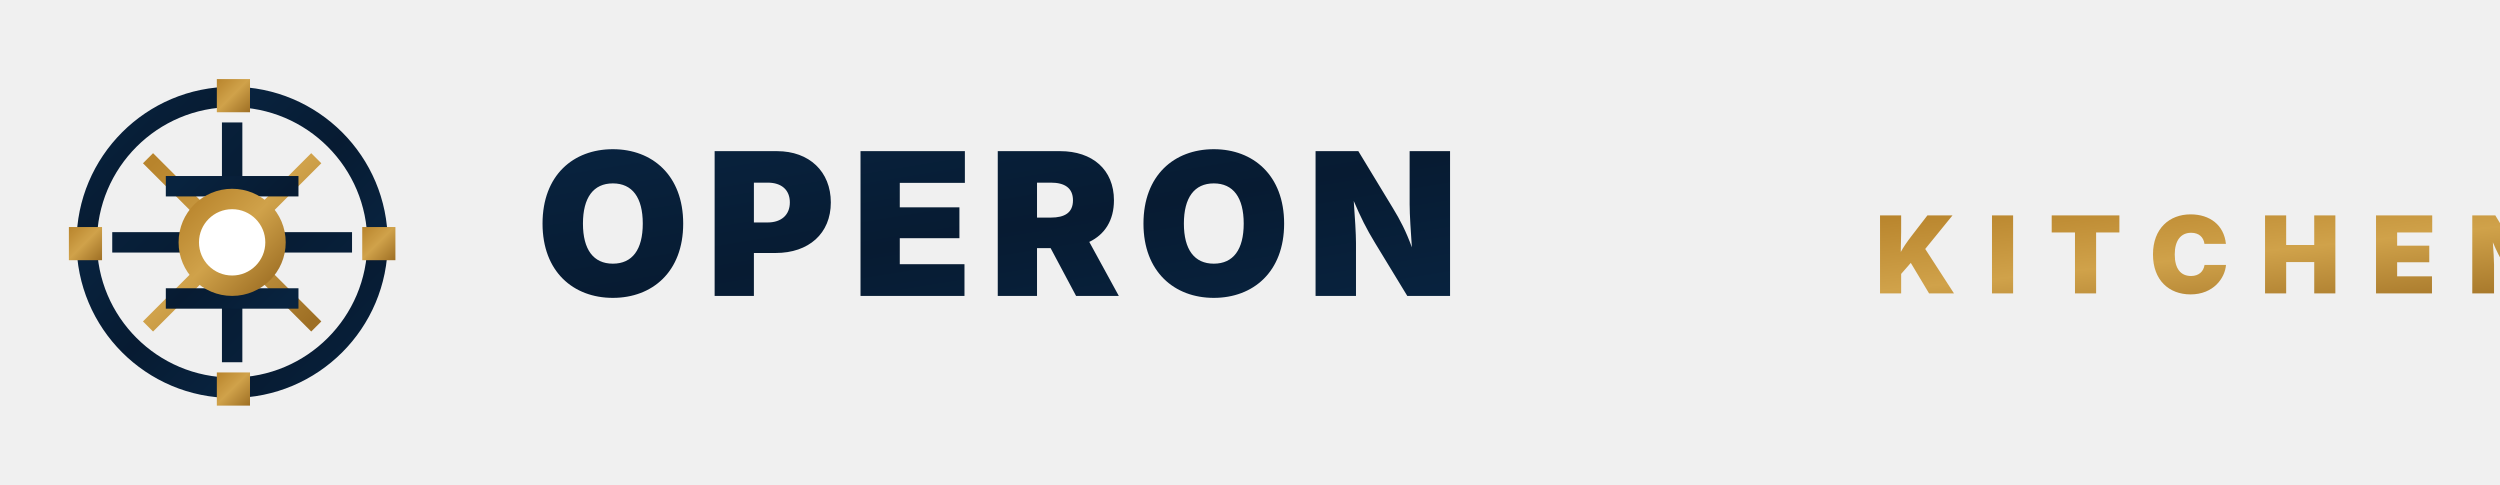
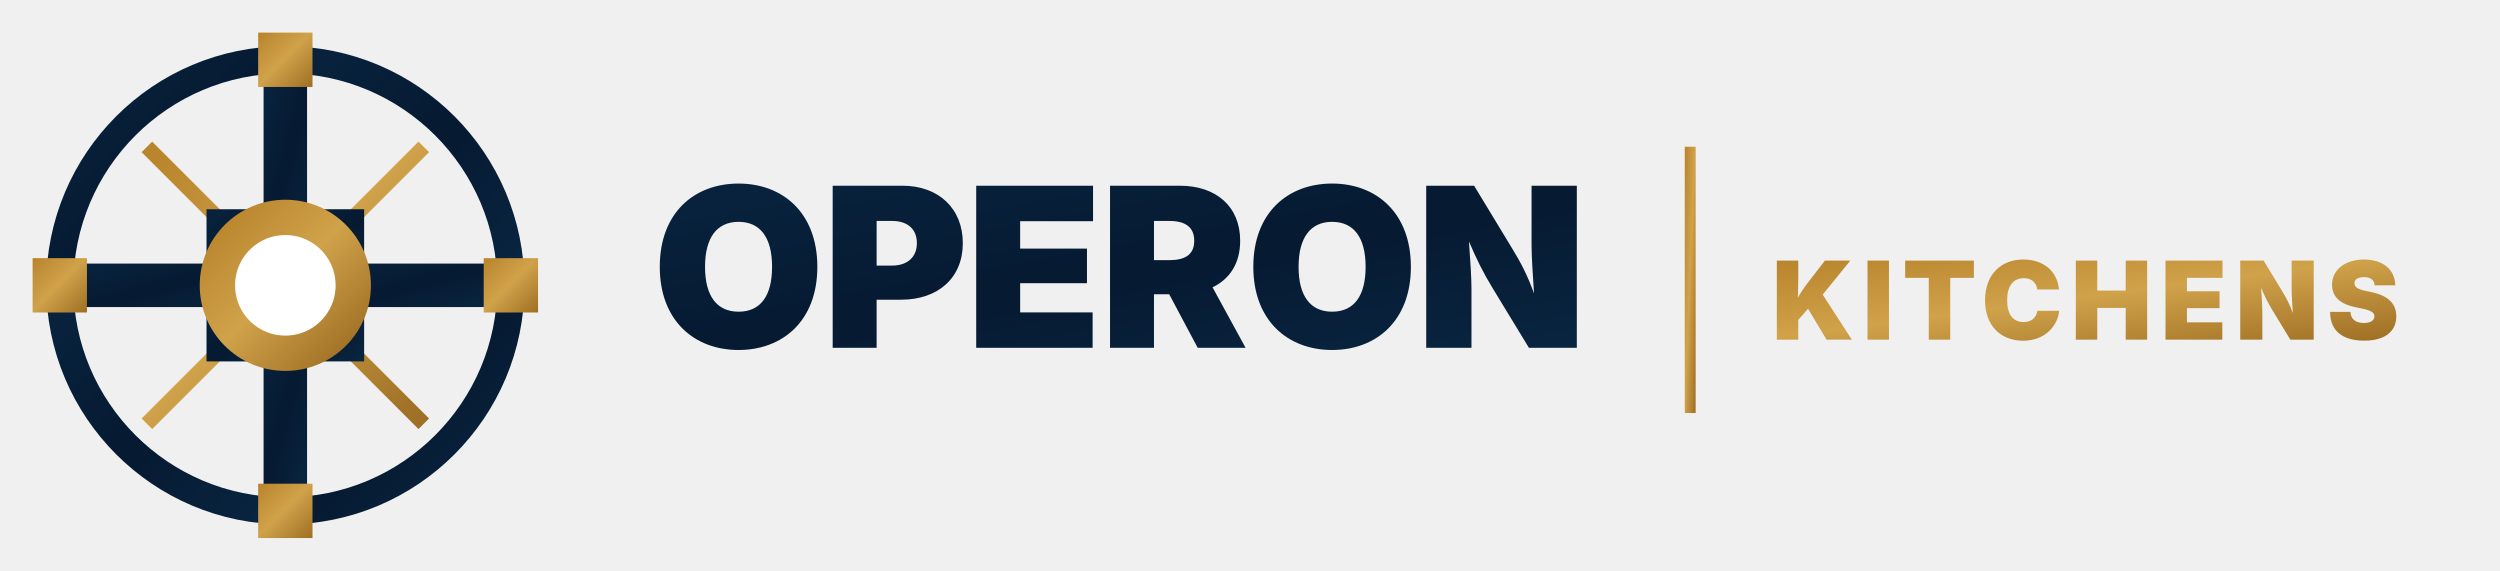
- <svg xmlns="http://www.w3.org/2000/svg" viewBox="0 0 980 190" role="img" aria-labelledby="title desc">
+ <svg xmlns="http://www.w3.org/2000/svg" viewBox="0 0 920 210" role="img" aria-labelledby="title desc">
  <defs>
    <linearGradient id="navyGradient" x1="0" x2="1" y1="0" y2="1">
      <stop offset="0" stop-color="#08233F" />
-       <stop offset="0.52" stop-color="#071B32" />
-       <stop offset="1" stop-color="#08233F" />
+       <stop offset="0.52" stop-color="#061A31" />
+       <stop offset="1" stop-color="#092541" />
    </linearGradient>
    <linearGradient id="goldGradient" x1="0" x2="1" y1="0" y2="1">
      <stop offset="0" stop-color="#B8842C" />
      <stop offset="0.48" stop-color="#D0A24A" />
      <stop offset="1" stop-color="#9E6F24" />
    </linearGradient>
    <style>
-       .navy{fill:none;stroke:url(#navyGradient);stroke-width:8;stroke-linecap:square;stroke-linejoin:miter}
-       .goldStroke{fill:none;stroke:url(#goldGradient);stroke-width:5.6;stroke-linecap:square;stroke-linejoin:miter}
+       .navy{fill:none;stroke:url(#navyGradient);stroke-width:10;stroke-linecap:square;stroke-linejoin:miter}
+       .goldStroke{fill:none;stroke:url(#goldGradient);stroke-width:5.5;stroke-linecap:square;stroke-linejoin:miter}
+       .navyFill{fill:url(#navyGradient)}
      .goldFill{fill:url(#goldGradient)}
-       .word{fill:url(#navyGradient);font-family:Inter,Arial,sans-serif;font-size:78px;font-weight:900;letter-spacing:6px}
-       .branch{fill:url(#goldGradient);font-family:Inter,Arial,sans-serif;font-size:42px;font-weight:850;letter-spacing:12px}
-       .divider{stroke:url(#goldGradient);stroke-width:3.4;stroke-linecap:square}
+       .word{fill:url(#navyGradient);font-family:Inter,Arial,sans-serif;font-size:82px;font-weight:950;letter-spacing:-1px}
+       .branch{fill:url(#goldGradient);font-family:Inter,Arial,sans-serif;font-size:40px;font-weight:900;letter-spacing:3px}
+       .divider{fill:url(#goldGradient)}
    </style>
  </defs>
-   <g transform="translate(34 38)">
-     <path class="navy" d="M57 0A57 57 0 0 0 0 57" />
-     <path class="navy" d="M114 57A57 57 0 0 0 57 0" />
-     <path class="navy" d="M57 114A57 57 0 0 0 114 57" />
-     <path class="navy" d="M0 57A57 57 0 0 0 57 114" />
-     <path class="navy" d="M57 14v31M57 69v31M14 57h31M69 57h31" />
-     <path class="goldStroke" d="M26 26l18 18M88 26L70 44M26 88l18-18M88 88L70 70" />
-     <path class="navy" d="M35 35h22v15M79 35H57v15M35 79h22V64M79 79H57V64" />
-     <circle cx="57" cy="57" r="17" fill="#fff" stroke="url(#goldGradient)" stroke-width="8" />
-     <rect class="goldFill" x="51" y="-7" width="13" height="13" />
-     <rect class="goldFill" x="51" y="108" width="13" height="13" />
-     <rect class="goldFill" x="-7" y="51" width="13" height="13" />
-     <rect class="goldFill" x="108" y="51" width="13" height="13" />
+   <g transform="translate(22 22)">
+     <path class="navy" d="M83 0A83 83 0 0 0 0 83" />
+     <path class="navy" d="M166 83A83 83 0 0 0 83 0" />
+     <path class="navy" d="M83 166A83 83 0 0 0 166 83" />
+     <path class="navy" d="M0 83A83 83 0 0 0 83 166" />
+     <rect class="navyFill" x="75" y="9" width="16" height="59" />
+     <rect class="navyFill" x="75" y="98" width="16" height="59" />
+     <rect class="navyFill" x="9" y="75" width="59" height="16" />
+     <rect class="navyFill" x="98" y="75" width="59" height="16" />
+     <path class="goldStroke" d="M34 34l32 32M132 34l-32 32M34 132l32-32M132 132l-32-32" />
+     <path class="navyFill" d="M54 55h29v14H68v14H54z" />
+     <path class="navyFill" d="M83 55h29v28H98V69H83z" />
+     <path class="navyFill" d="M54 83h14v14h15v14H54z" />
+     <path class="navyFill" d="M98 83h14v28H83V97h15z" />
+     <circle cx="83" cy="83" r="25" fill="#fff" stroke="url(#goldGradient)" stroke-width="13" />
+     <rect class="goldFill" x="73" y="-10" width="20" height="20" />
+     <rect class="goldFill" x="73" y="156" width="20" height="20" />
+     <rect class="goldFill" x="-10" y="73" width="20" height="20" />
+     <rect class="goldFill" x="156" y="73" width="20" height="20" />
  </g>
-   <text class="word" x="210" y="116">OPERON</text>
-   <path class="divider" d="M705 54v82" />
-   <text class="branch" x="735" y="115">KITCHENS</text>
+   <text class="word" x="240" y="128">OPERON</text>
+   <rect class="divider" x="620" y="54" width="4" height="98" />
+   <text class="branch" x="652" y="125">KITCHENS</text>
</svg>
